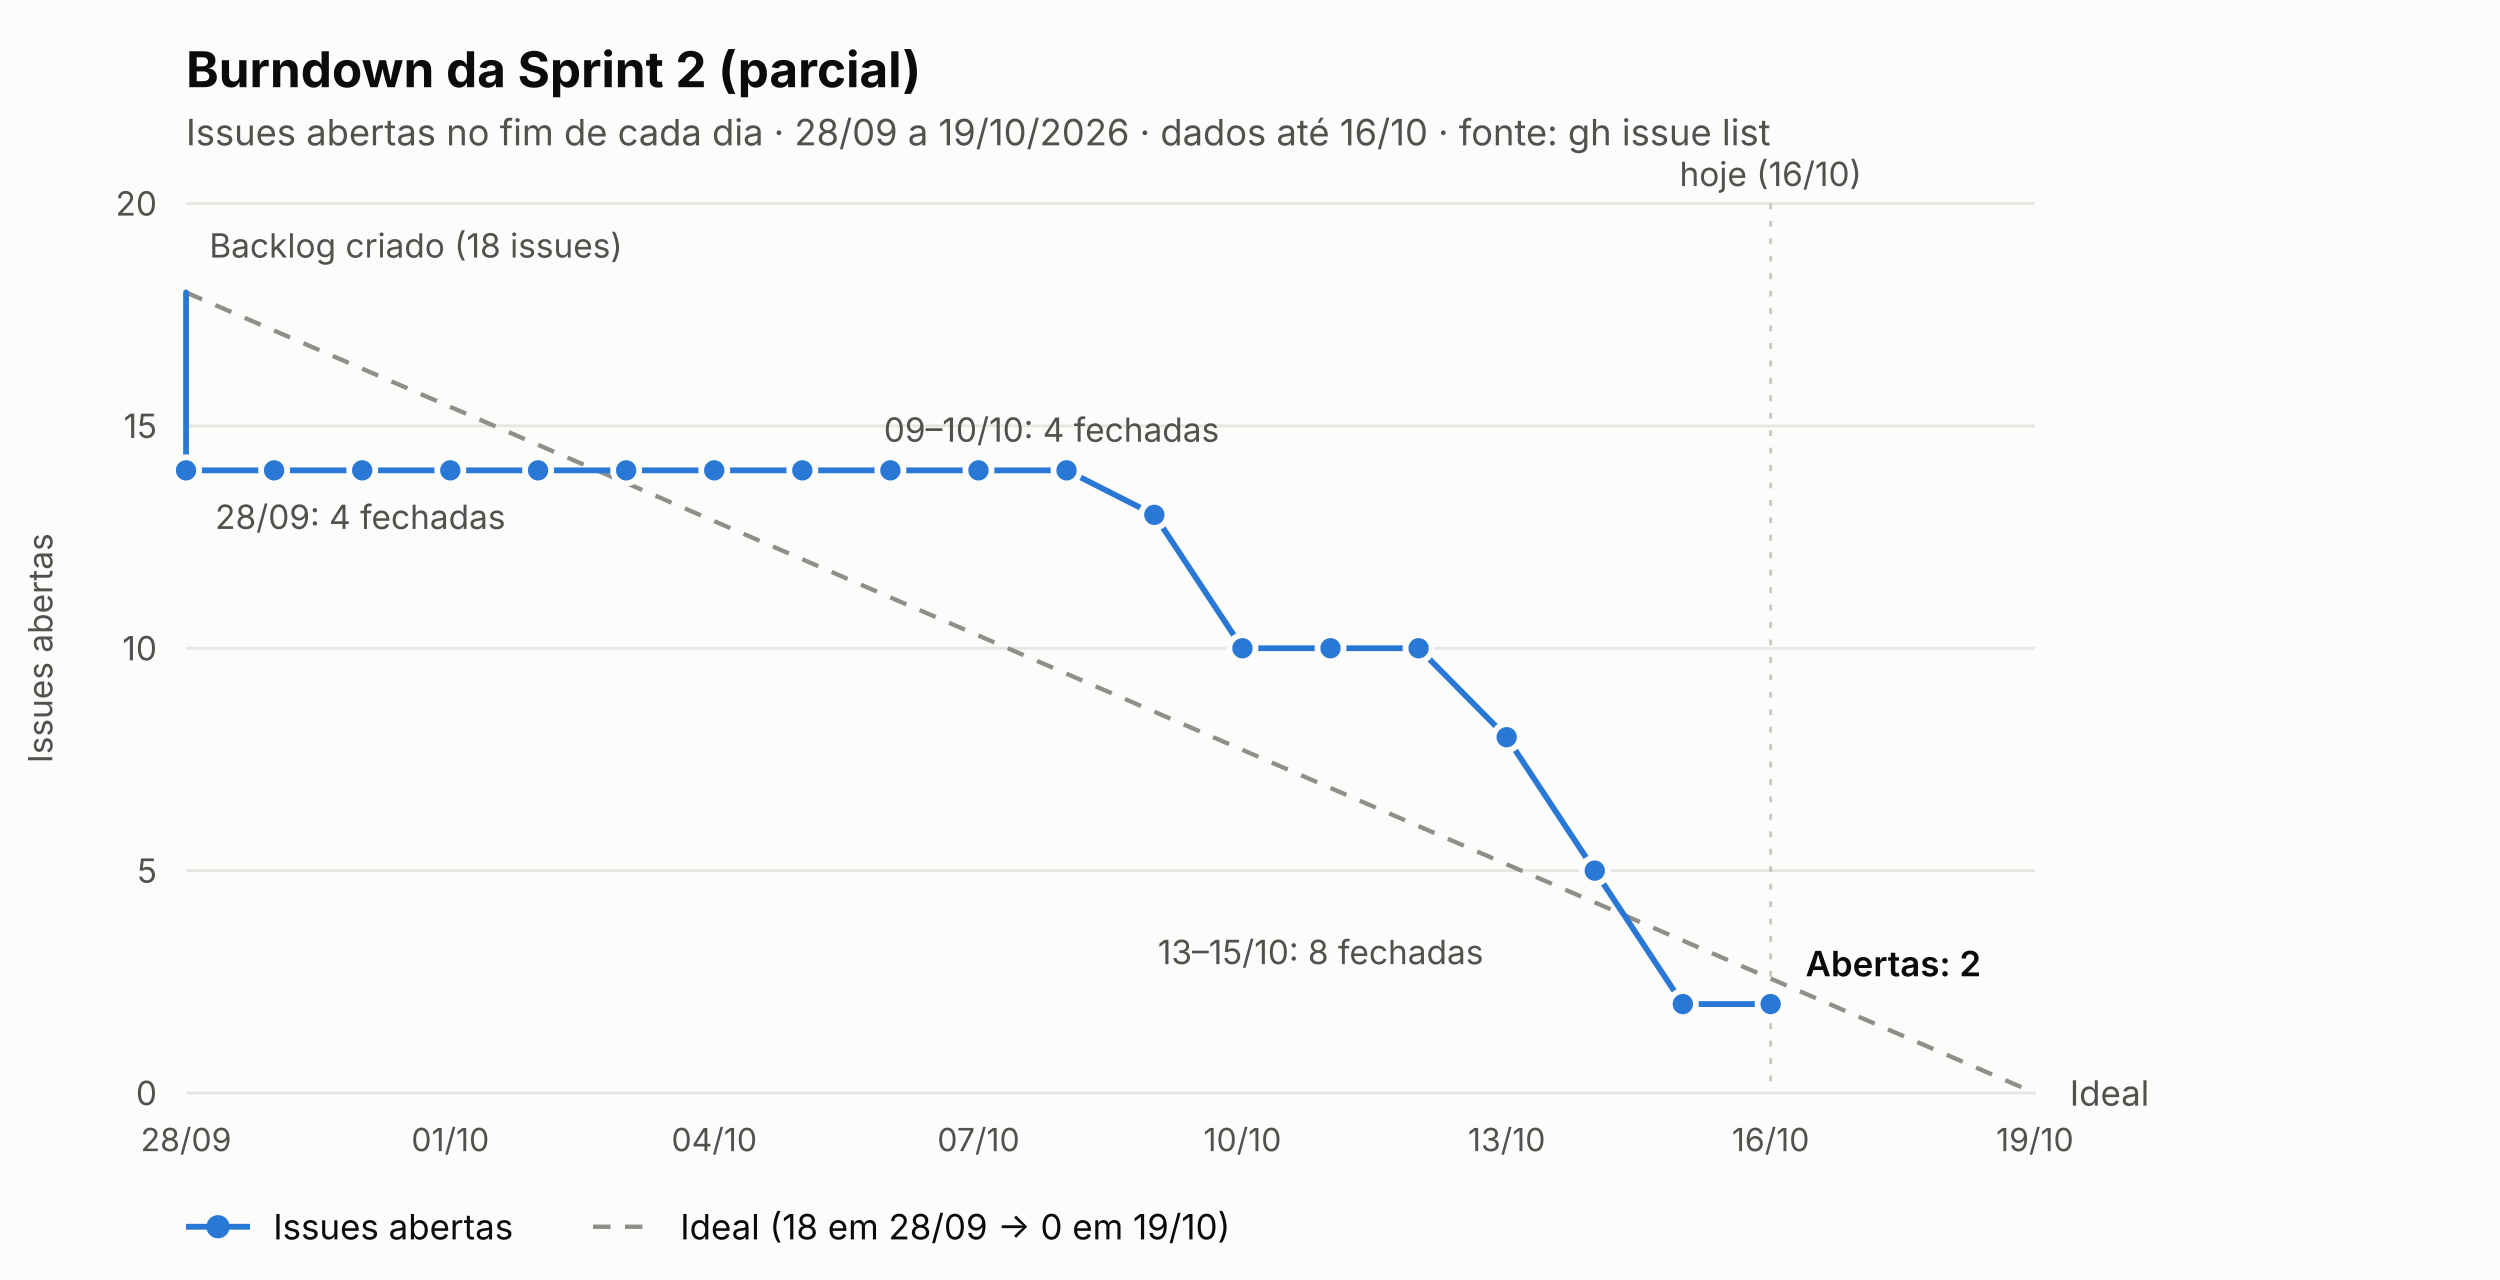
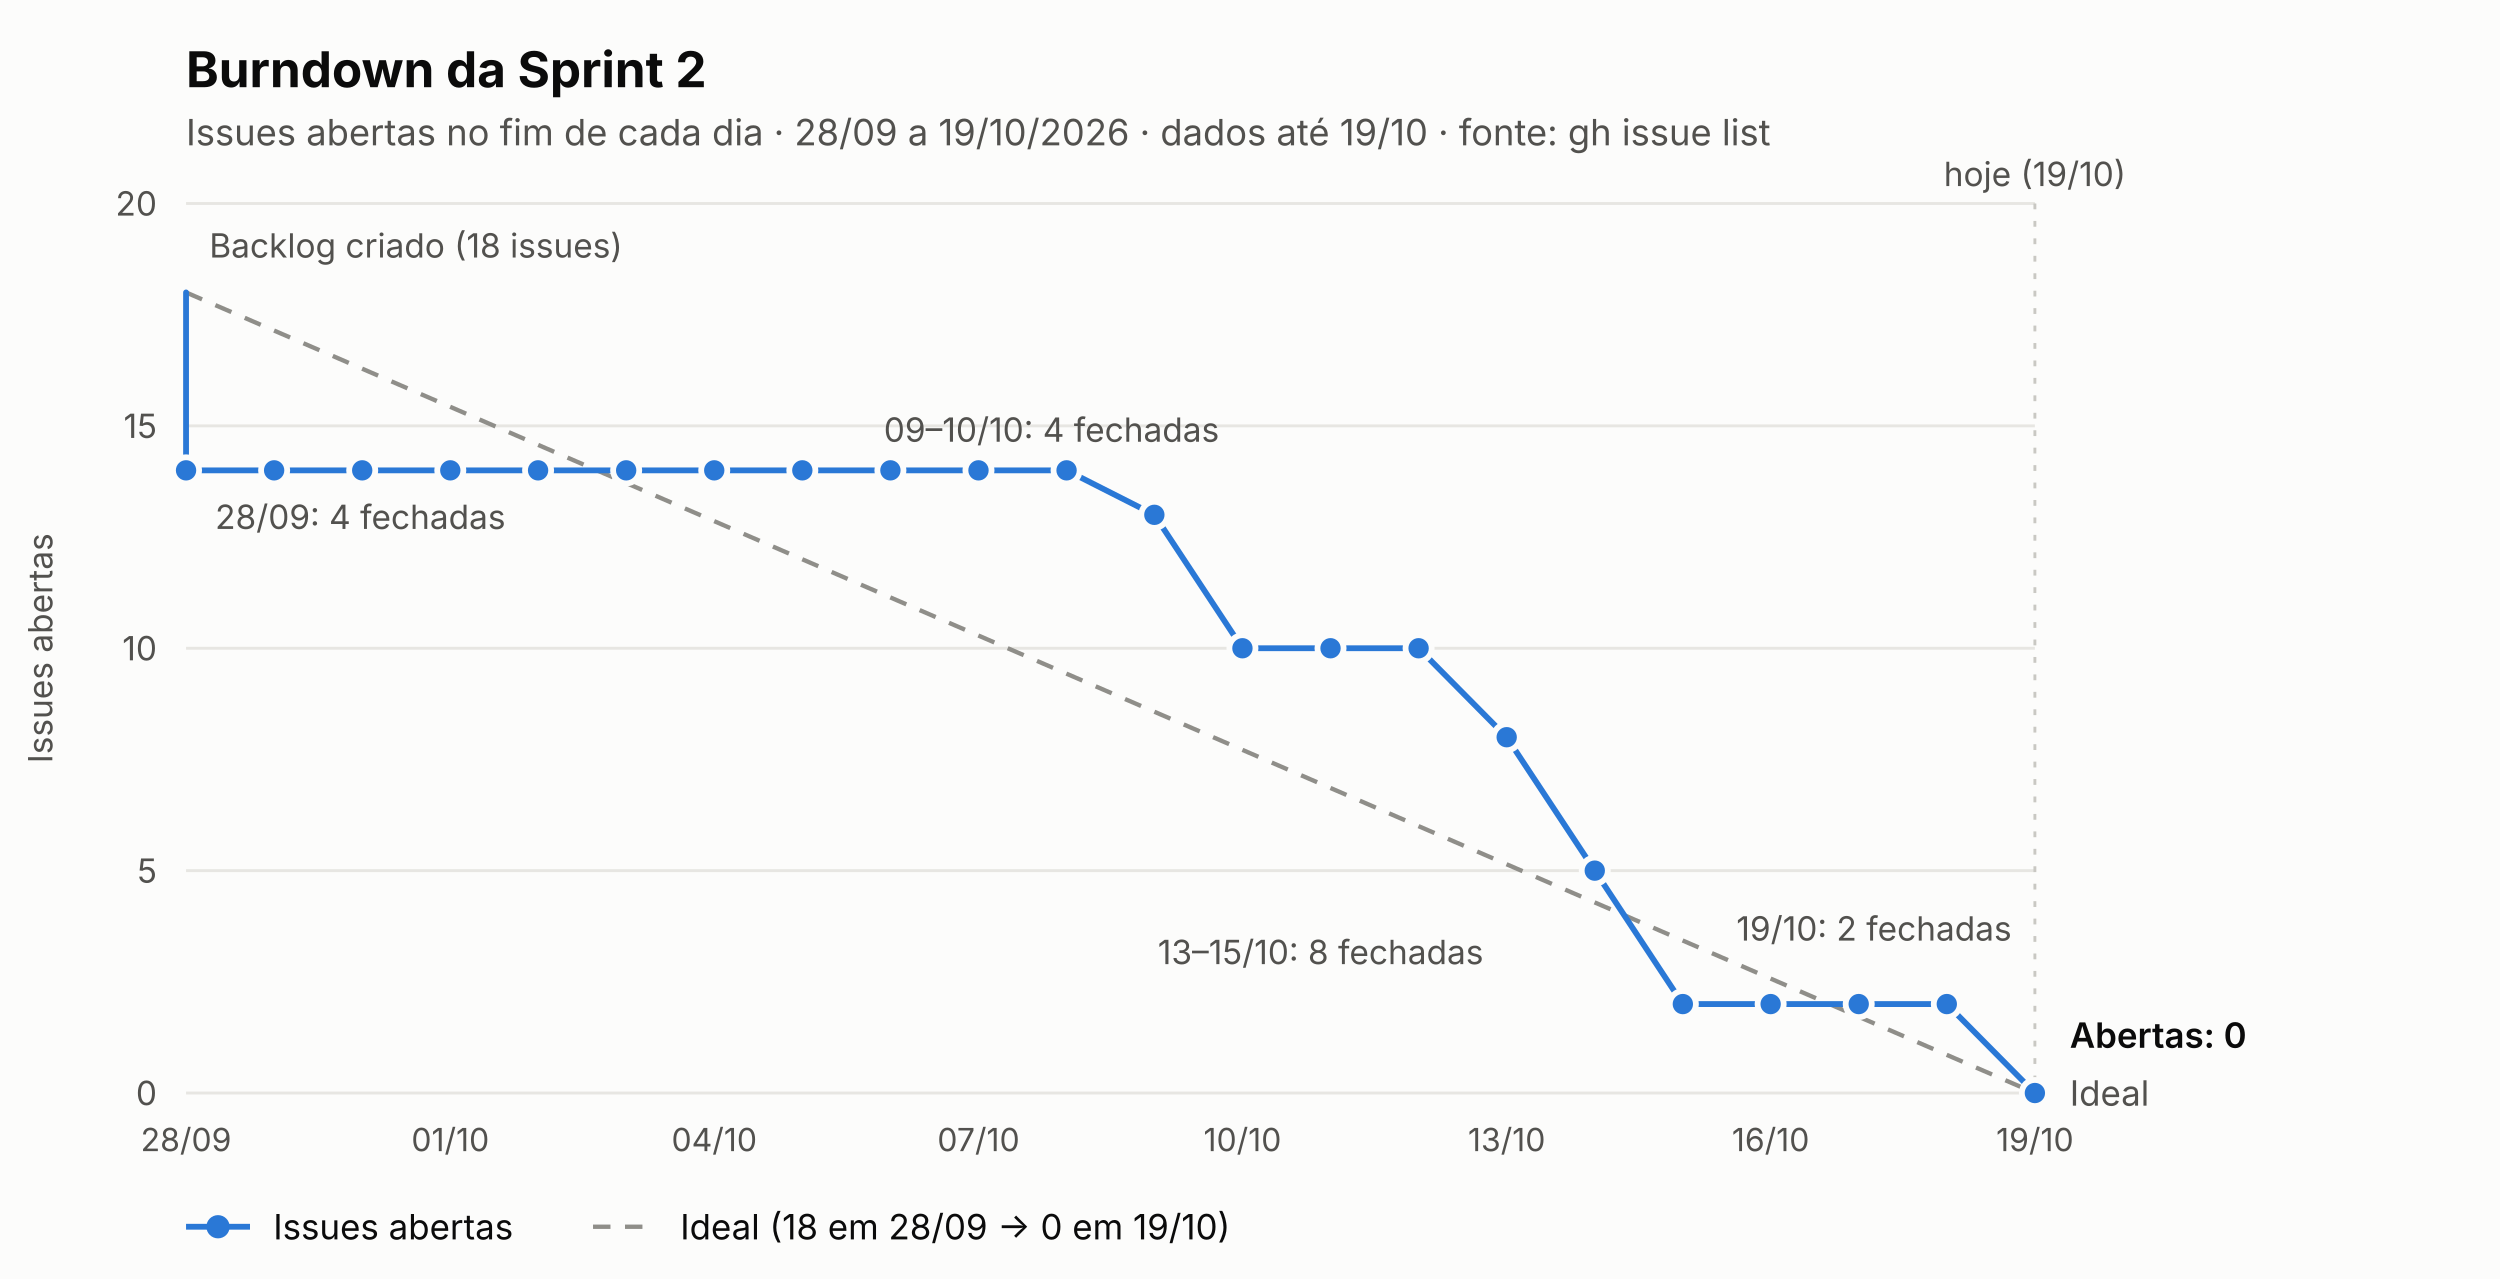
<svg xmlns="http://www.w3.org/2000/svg" width="860" height="440" viewBox="0 0 860 440" role="img" aria-labelledby="t d" font-family="Inter, system-ui, -apple-system, Segoe UI, Roboto, sans-serif">
  <rect width="100%" height="100%" fill="#fcfcfb" />
-   <text x="64" y="30" font-size="17" font-weight="700" fill="#0b0b0b">Burndown da Sprint 2 (parcial)</text>
-   <text x="64" y="50" font-size="12.5" fill="#52514e">Issues abertas no fim de cada dia · 28/09 a 19/10/2026 · dados até 16/10 · fonte: gh issue list</text>
+   <text x="64" y="30" font-size="17" font-weight="700" fill="#0b0b0b">Burndown da Sprint 2</text>
+   <text x="64" y="50" font-size="12.5" fill="#52514e">Issues abertas no fim de cada dia · 28/09 a 19/10/2026 · dados até 19/10 · fonte: gh issue list</text>
  <line x1="64" x2="700" y1="376.0" y2="376.0" stroke="#e7e6e2" stroke-width="1" />
  <text x="54" y="376.0" font-size="11.5" fill="#52514e" text-anchor="end" dominant-baseline="middle">0</text>
  <line x1="64" x2="700" y1="299.5" y2="299.5" stroke="#e7e6e2" stroke-width="1" />
  <text x="54" y="299.5" font-size="11.5" fill="#52514e" text-anchor="end" dominant-baseline="middle">5</text>
  <line x1="64" x2="700" y1="223.0" y2="223.0" stroke="#e7e6e2" stroke-width="1" />
  <text x="54" y="223.0" font-size="11.5" fill="#52514e" text-anchor="end" dominant-baseline="middle">10</text>
  <line x1="64" x2="700" y1="146.5" y2="146.5" stroke="#e7e6e2" stroke-width="1" />
  <text x="54" y="146.5" font-size="11.5" fill="#52514e" text-anchor="end" dominant-baseline="middle">15</text>
  <line x1="64" x2="700" y1="70.0" y2="70.0" stroke="#e7e6e2" stroke-width="1" />
  <text x="54" y="70.0" font-size="11.5" fill="#52514e" text-anchor="end" dominant-baseline="middle">20</text>
  <text transform="translate(18 223) rotate(-90)" font-size="11.5" fill="#52514e" text-anchor="middle">Issues abertas</text>
  <text x="64.0" y="396" font-size="11" fill="#52514e" text-anchor="middle">28/09</text>
  <text x="154.9" y="396" font-size="11" fill="#52514e" text-anchor="middle">01/10</text>
  <text x="245.7" y="396" font-size="11" fill="#52514e" text-anchor="middle">04/10</text>
  <text x="336.6" y="396" font-size="11" fill="#52514e" text-anchor="middle">07/10</text>
  <text x="427.4" y="396" font-size="11" fill="#52514e" text-anchor="middle">10/10</text>
  <text x="518.3" y="396" font-size="11" fill="#52514e" text-anchor="middle">13/10</text>
  <text x="609.1" y="396" font-size="11" fill="#52514e" text-anchor="middle">16/10</text>
  <text x="700.0" y="396" font-size="11" fill="#52514e" text-anchor="middle">19/10</text>
-   <line x1="609.1" x2="609.1" y1="70" y2="376" stroke="#c9c8c3" stroke-width="1" stroke-dasharray="2 4" />
-   <text x="609.1" y="64" font-size="11.5" fill="#52514e" text-anchor="middle">hoje (16/10)</text>
+   <line x1="700.0" x2="700.0" y1="70" y2="376" stroke="#c9c8c3" stroke-width="1" stroke-dasharray="2 4" />
+   <text x="700.0" y="64" font-size="11.5" fill="#52514e" text-anchor="middle">hoje (19/10)</text>
  <line x1="64.0" y1="100.6" x2="700.0" y2="376.0" stroke="#8f8e89" stroke-width="1.5" stroke-dasharray="6 5" />
  <text x="712.0" y="376.0" font-size="12" fill="#52514e" dominant-baseline="middle">Ideal</text>
-   <polyline points="64.0,100.6 64.0,161.8 94.3,161.8 124.6,161.8 154.9,161.8 185.1,161.8 215.4,161.8 245.7,161.8 276.0,161.8 306.3,161.8 336.6,161.8 366.9,161.8 397.1,177.1 427.4,223.0 457.7,223.0 488.0,223.0 518.3,253.6 548.6,299.5 578.9,345.4 609.1,345.4" fill="none" stroke="#2a78d6" stroke-width="2" stroke-linejoin="round" stroke-linecap="round" />
+   <polyline points="64.0,100.6 64.0,161.8 94.3,161.8 124.6,161.8 154.9,161.8 185.1,161.8 215.4,161.8 245.7,161.8 276.0,161.8 306.3,161.8 336.6,161.8 366.9,161.8 397.1,177.1 427.4,223.0 457.7,223.0 488.0,223.0 518.3,253.6 548.6,299.5 578.9,345.4 609.1,345.4 639.4,345.4 669.7,345.4 700.0,376.0" fill="none" stroke="#2a78d6" stroke-width="2" stroke-linejoin="round" stroke-linecap="round" />
  <circle cx="64.0" cy="161.8" r="4.5" fill="#2a78d6" stroke="#fcfcfb" stroke-width="2" />
  <circle cx="94.3" cy="161.8" r="4.5" fill="#2a78d6" stroke="#fcfcfb" stroke-width="2" />
  <circle cx="124.6" cy="161.8" r="4.5" fill="#2a78d6" stroke="#fcfcfb" stroke-width="2" />
  <circle cx="154.9" cy="161.8" r="4.5" fill="#2a78d6" stroke="#fcfcfb" stroke-width="2" />
  <circle cx="185.1" cy="161.8" r="4.5" fill="#2a78d6" stroke="#fcfcfb" stroke-width="2" />
  <circle cx="215.4" cy="161.8" r="4.5" fill="#2a78d6" stroke="#fcfcfb" stroke-width="2" />
  <circle cx="245.7" cy="161.8" r="4.5" fill="#2a78d6" stroke="#fcfcfb" stroke-width="2" />
  <circle cx="276.0" cy="161.8" r="4.5" fill="#2a78d6" stroke="#fcfcfb" stroke-width="2" />
  <circle cx="306.3" cy="161.8" r="4.5" fill="#2a78d6" stroke="#fcfcfb" stroke-width="2" />
  <circle cx="336.6" cy="161.8" r="4.5" fill="#2a78d6" stroke="#fcfcfb" stroke-width="2" />
  <circle cx="366.9" cy="161.8" r="4.5" fill="#2a78d6" stroke="#fcfcfb" stroke-width="2" />
  <circle cx="397.1" cy="177.1" r="4.5" fill="#2a78d6" stroke="#fcfcfb" stroke-width="2" />
  <circle cx="427.4" cy="223.0" r="4.5" fill="#2a78d6" stroke="#fcfcfb" stroke-width="2" />
  <circle cx="457.7" cy="223.0" r="4.5" fill="#2a78d6" stroke="#fcfcfb" stroke-width="2" />
  <circle cx="488.0" cy="223.0" r="4.5" fill="#2a78d6" stroke="#fcfcfb" stroke-width="2" />
  <circle cx="518.3" cy="253.6" r="4.5" fill="#2a78d6" stroke="#fcfcfb" stroke-width="2" />
  <circle cx="548.6" cy="299.5" r="4.5" fill="#2a78d6" stroke="#fcfcfb" stroke-width="2" />
  <circle cx="578.9" cy="345.4" r="4.5" fill="#2a78d6" stroke="#fcfcfb" stroke-width="2" />
  <circle cx="609.1" cy="345.4" r="4.5" fill="#2a78d6" stroke="#fcfcfb" stroke-width="2" />
-   <text x="621.1" y="331.4" font-size="12" font-weight="600" fill="#0b0b0b" dominant-baseline="middle">Abertas: 2</text>
+   <circle cx="639.4" cy="345.4" r="4.5" fill="#2a78d6" stroke="#fcfcfb" stroke-width="2" />
+   <circle cx="669.7" cy="345.4" r="4.5" fill="#2a78d6" stroke="#fcfcfb" stroke-width="2" />
+   <circle cx="700.0" cy="376.0" r="4.5" fill="#2a78d6" stroke="#fcfcfb" stroke-width="2" />
+   <text x="712.0" y="356.0" font-size="12" font-weight="600" fill="#0b0b0b" dominant-baseline="middle">Abertas: 0</text>
+   <text x="692.0" y="319.4" font-size="11.5" fill="#52514e" text-anchor="end" dominant-baseline="middle">19/10: 2 fechadas</text>
  <text x="72.0" y="88.6" font-size="11.5" fill="#52514e">Backlog criado (18 issues)</text>
  <text x="74.0" y="177.8" font-size="11.5" fill="#52514e" dominant-baseline="middle">28/09: 4 fechadas</text>
  <text x="419.4" y="147.8" font-size="11.5" fill="#52514e" text-anchor="end" dominant-baseline="middle">09–10/10: 4 fechadas</text>
  <text x="510.3" y="327.5" font-size="11.5" fill="#52514e" text-anchor="end" dominant-baseline="middle">13–15/10: 8 fechadas</text>
  <line x1="64" x2="86" y1="422" y2="422" stroke="#2a78d6" stroke-width="2" />
  <circle cx="75" cy="422" r="4" fill="#2a78d6" />
  <text x="94" y="422" font-size="12" fill="#0b0b0b" dominant-baseline="middle">Issues abertas</text>
  <line x1="204" x2="226" y1="422" y2="422" stroke="#8f8e89" stroke-width="1.5" stroke-dasharray="6 5" />
  <text x="234" y="422" font-size="12" fill="#0b0b0b" dominant-baseline="middle">Ideal (18 em 28/09 → 0 em 19/10)</text>
</svg>
